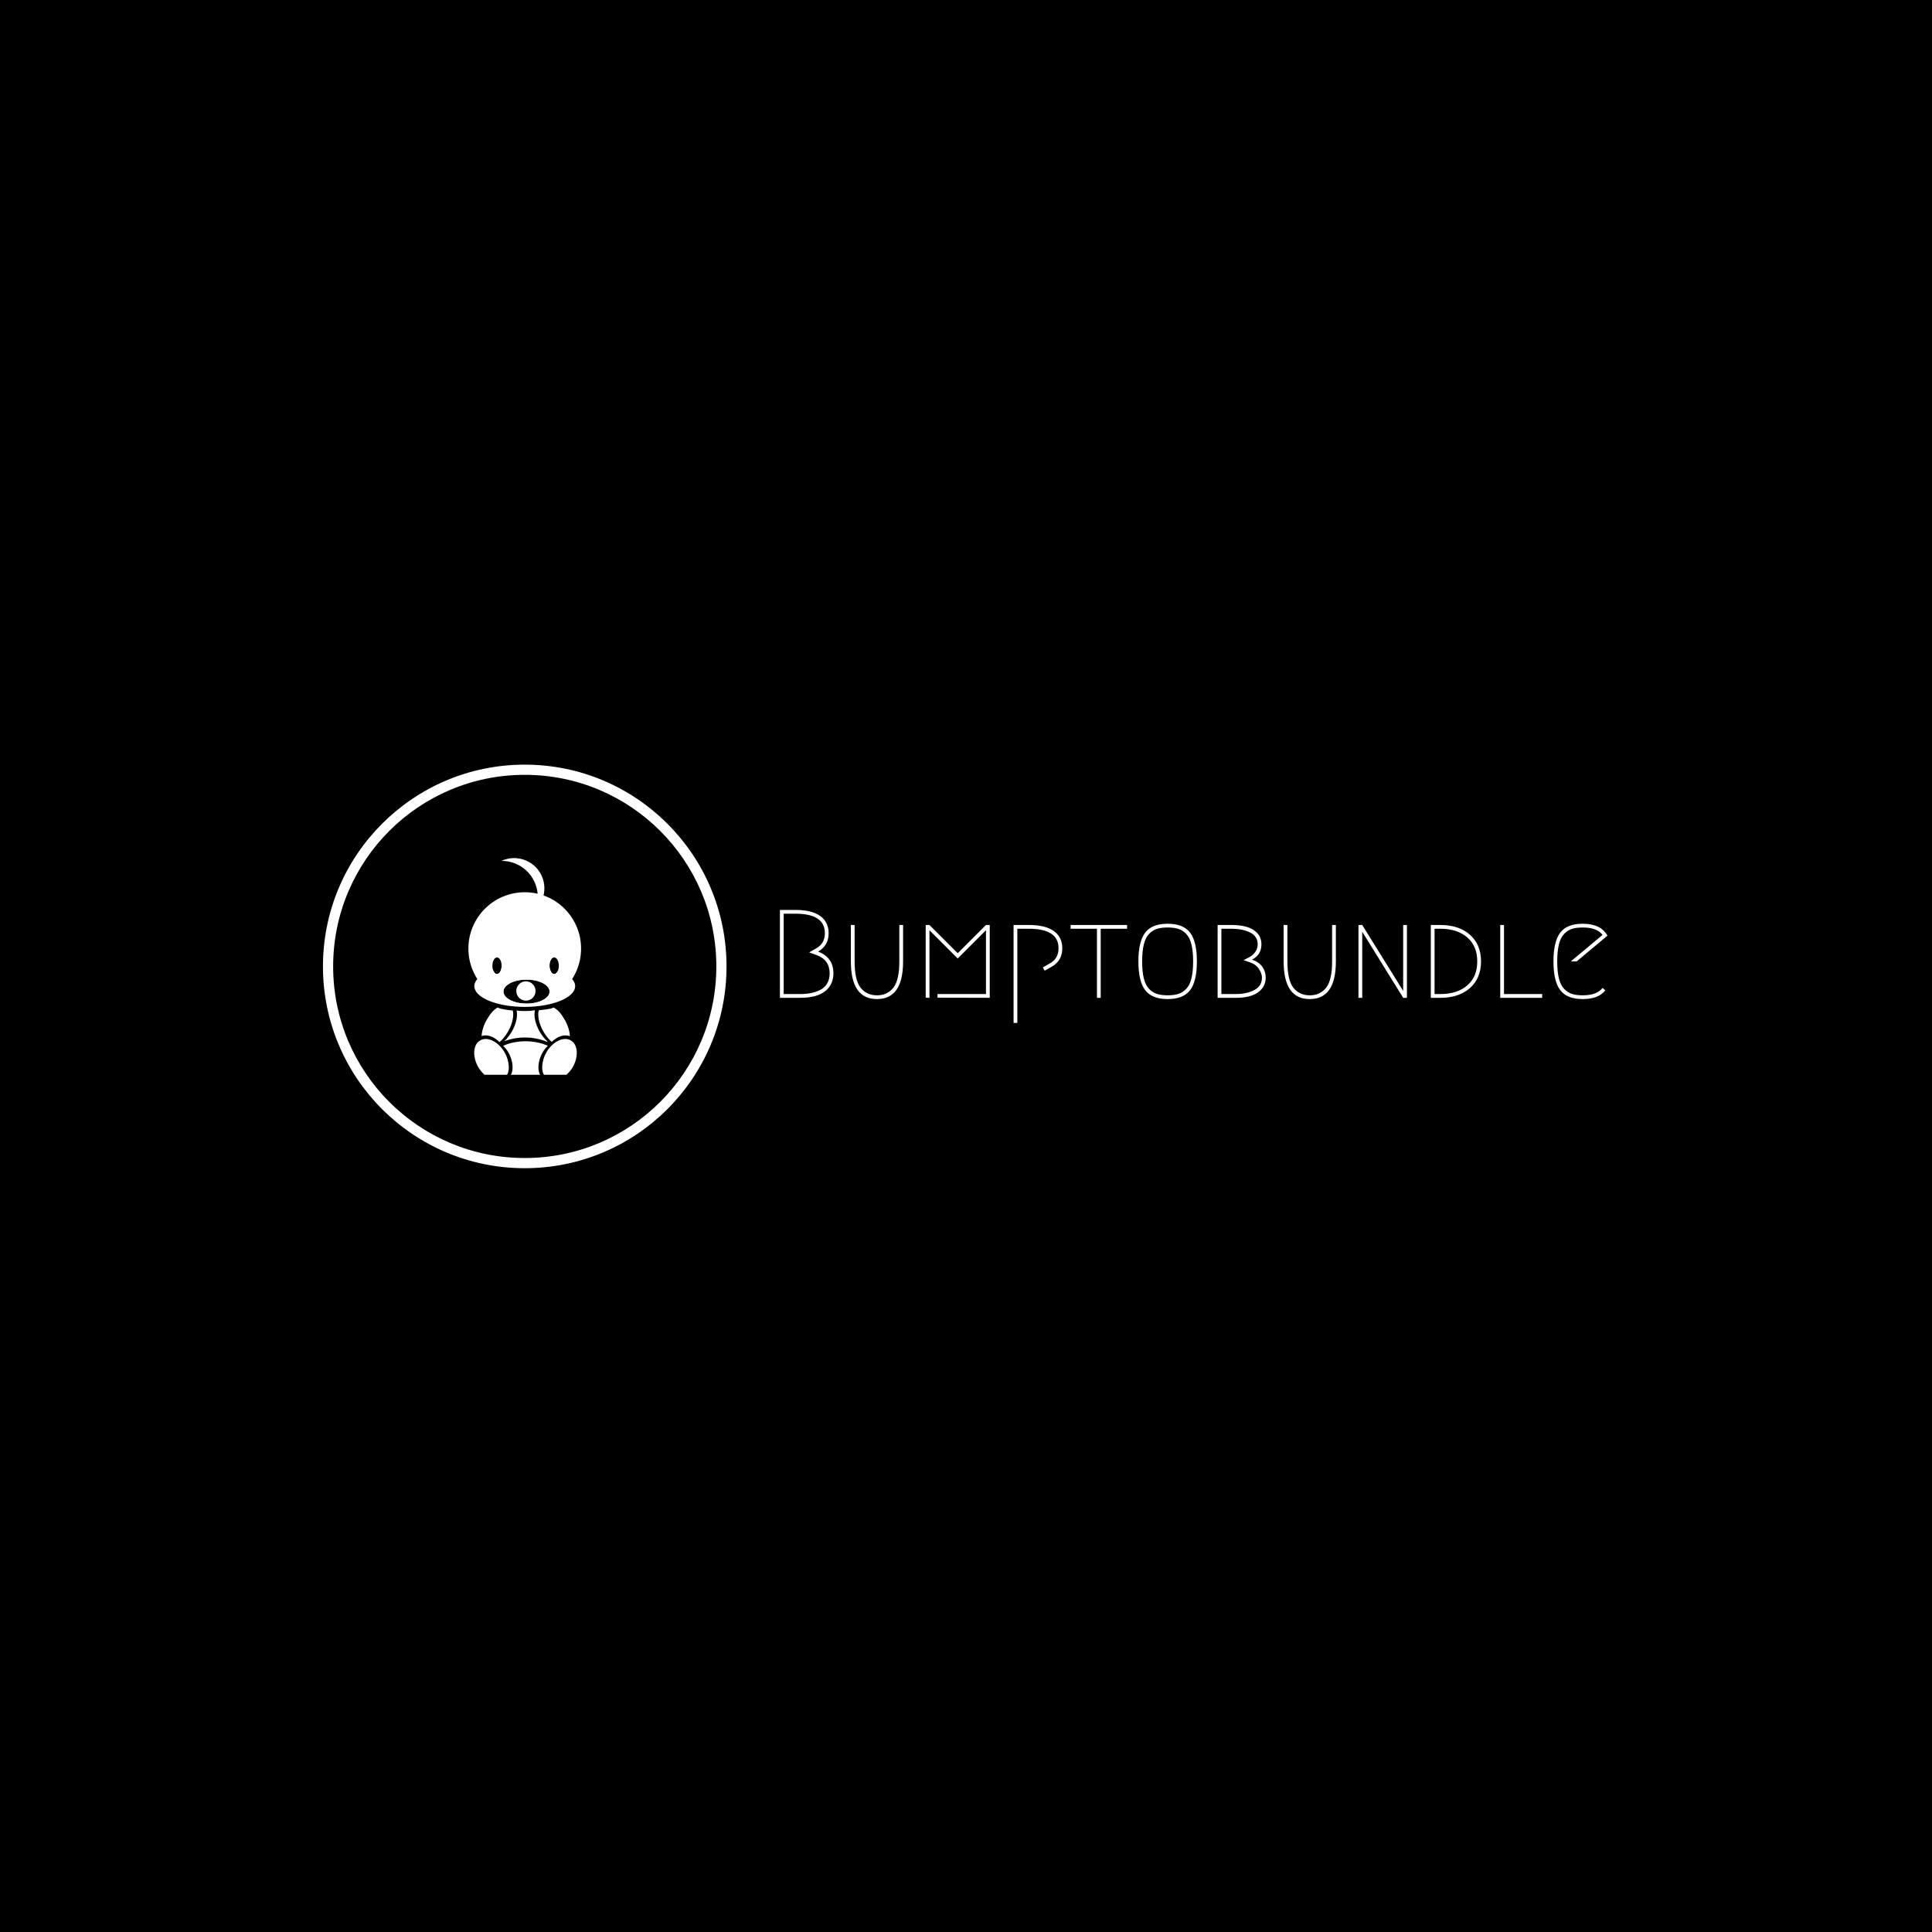
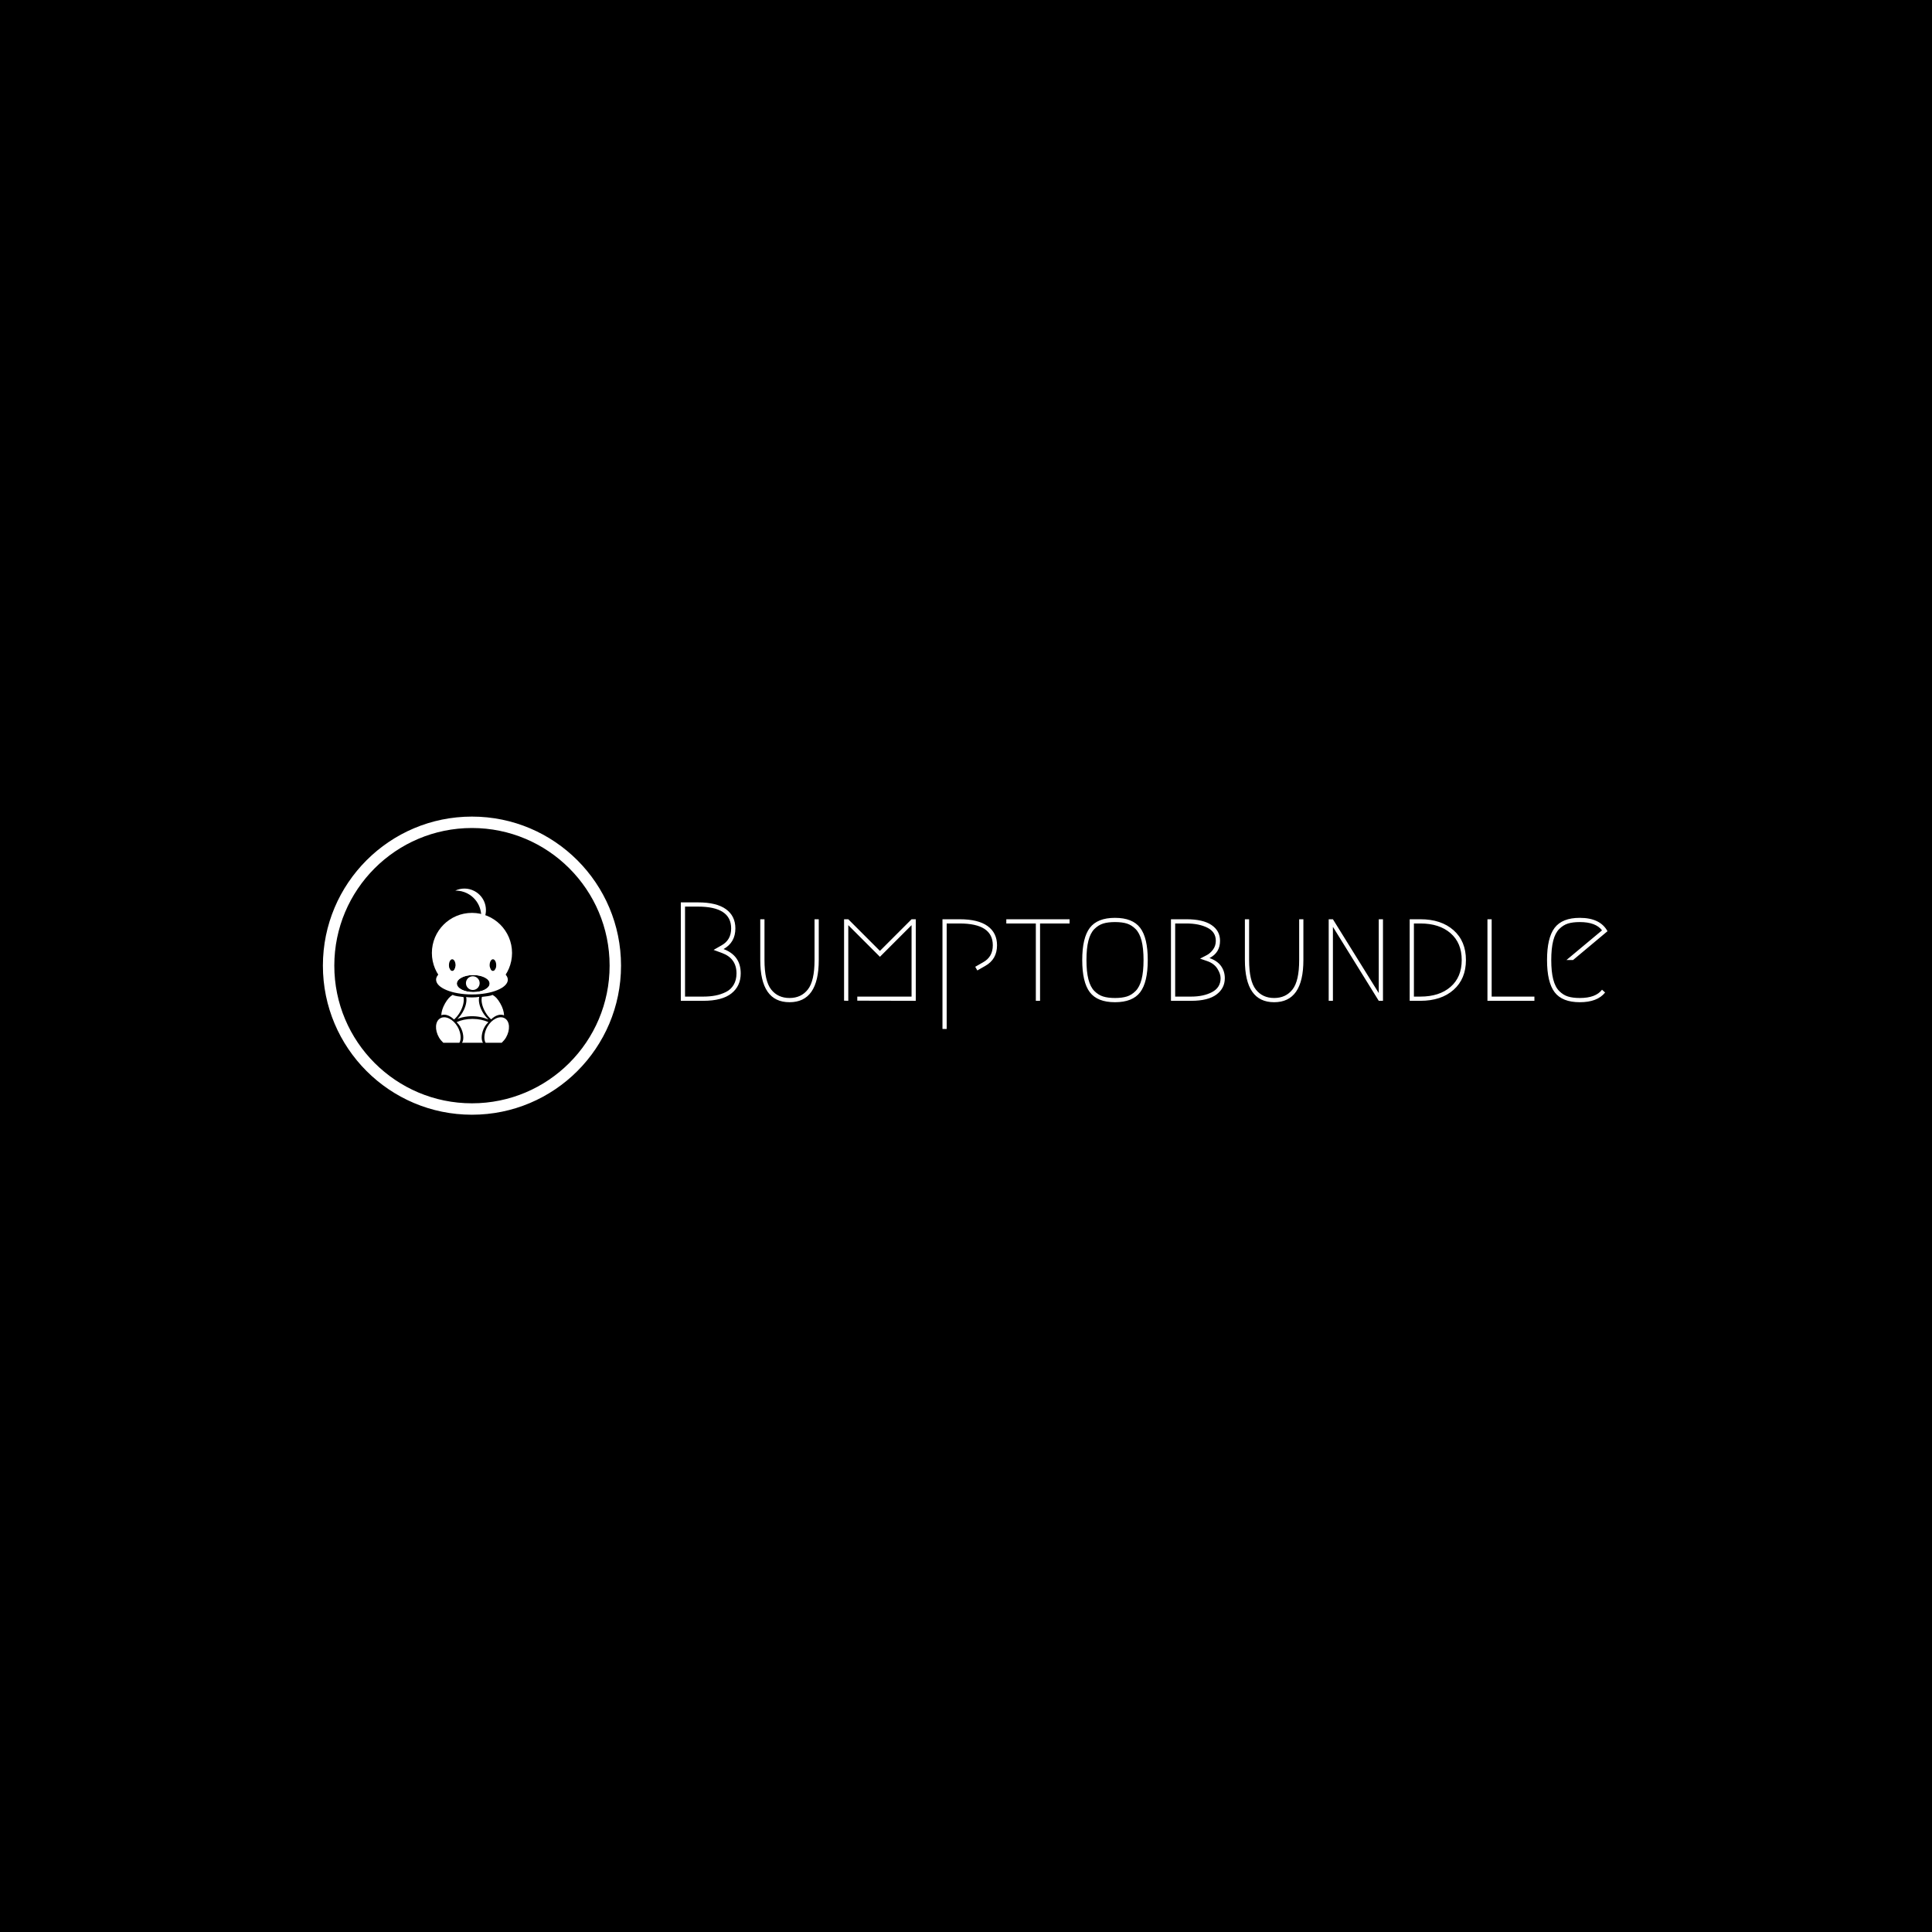
<svg xmlns="http://www.w3.org/2000/svg" version="1.1" width="1500" height="1500" viewBox="0 0 1500 1500">
  <rect width="1500" height="1500" fill="#000000" />
-   <g transform="matrix(0.6666667,0,0,0.6666667,249.3939,593.9975)">
-     <svg viewBox="0 0 396 124" data-background-color="#ffffff" preserveAspectRatio="xMidYMid meet" height="469" width="1500">
-       <g id="tight-bounds" transform="matrix(1,0,0,1,0.24,-0.1312198)">
-         <svg viewBox="0 0 395.52 124.262" height="124.262" width="395.52">
+   <g transform="matrix(0.6666667,0,0,0.6666667,249.3939,633.7337)">
+     <svg viewBox="0 0 396 92" data-background-color="#ffffff" preserveAspectRatio="xMidYMid meet" height="348" width="1500">
+       <g id="tight-bounds" transform="matrix(1,0,0,1,0.24,0.1055848)">
+         <svg viewBox="0 0 395.52 91.789" height="91.789" width="395.52">
          <g>
-             <svg viewBox="0 0 613.888 192.868" height="124.262" width="395.52">
-               <g transform="matrix(1,0,0,1,218.3684,69.43005)">
+             <svg viewBox="0 0 548.254 127.234" height="91.789" width="395.52">
+               <g transform="matrix(1,0,0,1,152.734,36.61286)">
                <svg viewBox="0 0 395.52 54.008" height="54.008" width="395.52">
                  <g id="textblocktransform">
                    <svg viewBox="0 0 395.52 54.008" height="54.008" width="395.52" id="textblock">
                      <g>
                        <svg viewBox="0 0 395.52 54.008" height="54.008" width="395.52">
                          <g transform="matrix(1,0,0,1,0,0)">
                            <svg width="395.52" viewBox="4.95 -35 329.52 45" height="54.008" data-palette-color="#555759">
                              <path d="M12.95 0L12.95 0 4.95 0 4.95-35 11.05-35Q17.65-35 21-32.58 24.35-30.15 24.35-25.75L24.35-25.75Q24.35-20.75 20.15-18.4L20.15-18.4Q26.25-16.1 26.25-9.75L26.25-9.75Q26.25-5.25 22.95-2.63 19.65 0 12.95 0ZM6.45-1.5L12.95-1.5Q15.3-1.5 17.25-1.88 19.2-2.25 20.98-3.13 22.75-4 23.75-5.7 24.75-7.4 24.75-9.75L24.75-9.75Q24.75-15.1 19.6-17L19.6-17 16.6-18.1 19.4-19.7Q22.85-21.6 22.85-25.75L22.85-25.75Q22.85-33.5 11.05-33.5L11.05-33.5 6.45-33.5 6.45-1.5ZM33.2-29L34.7-29 34.7-14.5Q34.7-7.05 37.07-4.03 39.45-1 43.6-1 47.75-1 50.12-4.03 52.5-7.05 52.5-14.5L52.5-14.5 52.5-29 54-29 54-14.5Q54 0.5 43.6 0.5 33.2 0.5 33.2-14.5L33.2-14.5 33.2-29ZM67.7-0.05L67.7-1.5 87-1.5 87-26.9 75.75-15.65 64.5-26.9 64.5 0 63-0.05 63-29 64.5-29 75.75-17.75 87-29 88.5-29 88.5 0 67.7-0.05ZM113.19-12.4L110.39-10.8 109.64-12.1 112.44-13.7Q115.89-15.6 115.89-19.75L115.89-19.75Q115.89-27.5 104.09-27.5L104.09-27.5 99.49-27.5 99.49 10 97.99 10 97.99-29 104.09-29Q110.69-29 114.04-26.58 117.39-24.15 117.39-19.75L117.39-19.75Q117.39-14.75 113.19-12.4L113.19-12.4ZM120.69-29L143.19-29 143.19-27.5 132.69-27.5 132.69 0 131.19 0 131.19-27.5 120.69-27.5 120.69-29ZM163.54-27.48Q161.84-28 159.34-28 156.84-28 155.14-27.48 153.44-26.95 152.01-25.53 150.59-24.1 149.89-21.38 149.19-18.65 149.19-14.5 149.19-10.35 149.89-7.63 150.59-4.9 152.01-3.48 153.44-2.05 155.14-1.53 156.84-1 159.34-1 161.84-1 163.54-1.53 165.24-2.05 166.66-3.48 168.09-4.9 168.79-7.63 169.49-10.35 169.49-14.5 169.49-18.65 168.79-21.38 168.09-24.1 166.66-25.53 165.24-26.95 163.54-27.48ZM168.29-3.05Q165.59 0.5 159.34 0.5 153.09 0.5 150.39-3.05 147.69-6.6 147.69-14.5 147.69-22.4 150.39-25.95 153.09-29.5 159.34-29.5 165.59-29.5 168.29-25.95 170.99-22.4 170.99-14.5 170.99-6.6 168.29-3.05ZM186.44 0L186.44 0 179.24 0 179.24-29 184.74-29Q190.64-29 193.66-26.95 196.69-24.9 196.69-21.35L196.69-21.35Q196.69-17.1 192.94-15.2L192.94-15.2Q195.69-14.25 197.04-12.38 198.39-10.5 198.39-8.05L198.39-8.05Q198.39-4.45 195.41-2.23 192.44 0 186.44 0ZM180.74-1.5L186.44-1.5Q190.84-1.5 193.86-3.1 196.89-4.7 196.89-8.05L196.89-8.05Q196.89-9.6 195.74-11.43 194.59-13.25 192.19-14.1L192.19-14.1 189.59-15 191.99-16.25Q193.24-16.9 194.21-18.23 195.19-19.55 195.19-21.35L195.19-21.35Q195.19-24.5 192.19-26 189.19-27.5 184.74-27.5L184.74-27.5 180.74-27.5 180.74-1.5ZM205.53-29L207.03-29 207.03-14.5Q207.03-7.05 209.41-4.03 211.78-1 215.93-1 220.08-1 222.46-4.03 224.83-7.05 224.83-14.5L224.83-14.5 224.83-29 226.33-29 226.33-14.5Q226.33 0.5 215.93 0.5 205.53 0.5 205.53-14.5L205.53-14.5 205.53-29ZM236.83 0L235.33 0 235.33-29 236.83-29 253.13-2.75 253.13-29 254.63-29 254.63 0 253.13 0 236.83-26.3 236.83 0ZM267.93 0L267.93 0 264.13 0 264.13-29 267.93-29Q275.33-29 279.73-25.1 284.13-21.2 284.13-14.5 284.13-7.8 279.73-3.9 275.33 0 267.93 0ZM265.63-1.5L267.93-1.5Q274.68-1.5 278.65-4.95 282.63-8.4 282.63-14.5 282.63-20.6 278.65-24.05 274.68-27.5 267.93-27.5L267.93-27.5 265.63-27.5 265.63-1.5ZM293.28-1.5L308.48-1.5 308.48 0 291.78 0 291.78-29 293.28-29 293.28-1.5ZM332.52-3.95L333.62-2.95Q330.87 0.5 324.62 0.5 318.37 0.5 315.67-3.05 312.97-6.6 312.97-14.5 312.97-22.4 315.67-25.95 318.37-29.5 324.62-29.5L324.62-29.5Q331.87-29.5 334.47-24.75L334.47-24.75 322.22-14.5 319.87-14.5 332.52-25.05Q330.32-28 324.62-28L324.62-28Q322.12-28 320.42-27.48 318.72-26.95 317.3-25.53 315.87-24.1 315.17-21.38 314.47-18.65 314.47-14.5 314.47-10.35 315.17-7.63 315.87-4.9 317.3-3.48 318.72-2.05 320.42-1.53 322.12-1 324.62-1L324.62-1Q330.32-1 332.52-3.95L332.52-3.95Z" opacity="1" transform="matrix(1,0,0,1,0,0)" fill="#ffffff" class="wordmark-text-0" data-fill-palette-color="primary" id="text-0" />
                            </svg>
                          </g>
                        </svg>
                      </g>
                    </svg>
                  </g>
                </svg>
              </g>
              <g>
-                 <svg viewBox="0 0 192.868 192.868" height="192.868" width="192.868">
+                 <svg viewBox="0 0 127.234 127.234" height="127.234" width="127.234">
                  <g>
                    <svg />
                  </g>
                  <g id="icon-0">
-                     <svg viewBox="0 0 192.868 192.868" height="192.868" width="192.868">
+                     <svg viewBox="0 0 127.234 127.234" height="127.234" width="127.234">
                      <g>
-                         <path d="M0 96.434c0-53.259 43.175-96.434 96.434-96.434 53.259 0 96.434 43.175 96.434 96.434 0 53.259-43.175 96.434-96.434 96.434-53.259 0-96.434-43.175-96.434-96.434zM96.434 187.998c50.569 0 91.564-40.994 91.564-91.564 0-50.569-40.994-91.564-91.564-91.563-50.569 0-91.564 40.994-91.563 91.563 0 50.569 40.994 91.564 91.563 91.564z" data-fill-palette-color="tertiary" fill="#ffffff" stroke="transparent" />
+                         <path d="M0 63.617c0-35.135 28.482-63.617 63.617-63.617 35.135 0 63.617 28.482 63.617 63.617 0 35.135-28.482 63.617-63.617 63.617-35.135 0-63.617-28.482-63.617-63.617zM63.617 122.363c32.445 0 58.746-26.302 58.746-58.746 0-32.445-26.302-58.746-58.746-58.746-32.445 0-58.746 26.302-58.746 58.746 0 32.445 26.302 58.746 58.746 58.746z" data-fill-palette-color="tertiary" fill="#ffffff" stroke="transparent" />
                      </g>
-                       <g transform="matrix(1,0,0,1,69.50897,44.65181)">
-                         <svg viewBox="0 0 53.85 103.565" height="103.565" width="53.85">
+                       <g transform="matrix(1,0,0,1,46.51101,30.7189)">
+                         <svg viewBox="0 0 34.212 65.796" height="65.796" width="34.212">
                          <g>
-                             <svg version="1.1" x="0" y="0" viewBox="27 1.379 50.24 96.621" enable-background="new 0 0 100 100" xml:space="preserve" width="53.85" height="103.565" class="icon-cg-0" data-fill-palette-color="accent" id="cg-0">
+                             <svg version="1.1" x="0" y="0" viewBox="27 1.379 50.24 96.621" enable-background="new 0 0 100 100" xml:space="preserve" width="34.212" height="65.796" class="icon-cg-0" data-fill-palette-color="accent" id="cg-0">
                              <path d="M49.333 4.475c7.32 3.827 10.45 12.52 7.497 20.041 0.983-0.967 1.838-2.098 2.515-3.386 3.455-6.605 0.897-14.761-5.709-18.213-3.874-2.026-8.279-1.983-11.959-0.269C44.257 2.608 46.885 3.194 49.333 4.475z" fill="#ffffff" data-fill-palette-color="accent" />
                              <path d="M52.122 16.612C38.247 16.612 27 27.86 27 41.732c0 13.874 11.247 25.123 25.122 25.123 13.871 0 25.118-11.249 25.118-25.123C77.24 27.86 65.993 16.612 52.122 16.612zM39.754 53.094c-1.136 0-2.056-1.655-2.056-3.701 0-2.045 0.92-3.705 2.056-3.705 1.138 0 2.059 1.66 2.059 3.705C41.813 51.438 40.892 53.094 39.754 53.094zM52.922 66.262c-5.683 0-10.286-2.396-10.286-5.35 0-2.954 4.604-5.35 10.286-5.35 5.68 0 10.284 2.396 10.284 5.35C63.206 63.865 58.602 66.262 52.922 66.262zM65.263 53.094c-1.135 0-2.057-1.655-2.057-3.701 0-2.045 0.922-3.705 2.057-3.705 1.14 0 2.061 1.66 2.061 3.705C67.323 51.438 66.402 53.094 65.263 53.094z" fill="#ffffff" data-fill-palette-color="accent" />
                              <circle cx="52.645" cy="60.639" r="4.3" fill="#ffffff" data-fill-palette-color="accent" />
                              <path d="M70.77 98c0.996-1 1.914-1.943 2.675-3.26 2.79-4.832 2.439-10.203-0.781-12.063-3.221-1.859-8.095 0.47-10.883 5.302C59.691 91.595 59.363 96 60.681 98H70.77z" fill="#ffffff" data-fill-palette-color="accent" />
                              <path d="M34.147 98h10.09c1.318-2 0.989-6.379-1.099-9.994-2.789-4.832-7.662-7.188-10.883-5.329-3.222 1.86-3.571 7.204-0.782 12.036C32.234 96.03 33.152 97 34.147 98z" fill="#ffffff" data-fill-palette-color="accent" />
                              <path d="M66.939 51.533c-0.374 0.941-0.983 1.561-1.677 1.561-0.927 0-1.703-1.113-1.959-2.635-3.296-0.781-7.106-1.234-11.182-1.234-3.746 0-7.27 0.383-10.374 1.05-0.22 1.617-1.026 2.819-1.994 2.819-0.75 0-1.399-0.729-1.758-1.809-5.092 1.697-8.353 4.289-8.353 7.195 0 5.109 10.064 9.254 22.479 9.254 12.411 0 22.477-4.145 22.477-9.254C74.599 55.71 71.625 53.23 66.939 51.533zM52.922 66.262c-5.683 0-10.286-2.395-10.286-5.35s4.604-5.35 10.286-5.35c5.68 0 10.284 2.395 10.284 5.35S58.602 66.262 52.922 66.262z" fill="#ffffff" data-fill-palette-color="accent" />
                              <path d="M62.415 85.081c-2.733-1.262-6.189-2.021-9.956-2.021-3.768 0-7.224 0.759-9.957 2.021 0.858 0.855 1.649 1.765 2.319 2.925C46.909 91.621 47.238 96 45.92 98h13.077c-1.317-2-0.989-6.379 1.099-9.994C60.766 86.846 61.557 85.937 62.415 85.081z" fill="#ffffff" data-fill-palette-color="accent" />
                              <g fill="#555759" data-fill-palette-color="accent">
                                <path d="M43.004 67.99c0 0.004-0.001 0.007-0.001 0.01 1.159 0.485 2.542 0.878 4.08 1.152C45.545 68.874 44.164 68.479 43.004 67.99z" fill="#ffffff" data-fill-palette-color="accent" />
                                <path d="M48.193 69.325c-0.348-0.047-0.69-0.099-1.024-0.158C47.504 69.226 47.845 69.278 48.193 69.325z" fill="#ffffff" data-fill-palette-color="accent" />
                                <path d="M58.809 78.801c-2.03-3.518-2.761-7.158-2.133-9.547 0.079-0.012 0.156-0.027 0.234-0.04-1.463 0.239-3.049 0.377-4.72 0.377-1.333 0-2.616-0.085-3.823-0.241 0.041 0.005 0.078 0.012 0.119 0.017 0.574 2.389-0.17 5.974-2.167 9.435-0.983 1.702-2.145 3.149-3.351 4.271 0.697-0.267 1.406-0.515 2.136-0.721 0.255-0.075 0.518-0.143 0.78-0.21 0.043-0.011 0.086-0.022 0.131-0.032 1.068-0.268 2.2-0.466 3.38-0.588 0.04-0.005 0.079-0.007 0.118-0.011 0.336-0.034 0.676-0.063 1.019-0.084 0.157-0.009 0.315-0.014 0.474-0.021 0.244-0.011 0.488-0.023 0.736-0.027 0.426-0.008 0.854-0.006 1.283 0.008 0.432 0.014 0.857 0.038 1.283 0.072 0.247 0.02 0.489 0.047 0.733 0.073 0.155 0.016 0.314 0.031 0.47 0.05 0.342 0.042 0.679 0.093 1.012 0.147 0.039 0.006 0.078 0.012 0.118 0.019 1.17 0.195 2.286 0.465 3.337 0.798 0.044 0.013 0.085 0.027 0.128 0.041 0.259 0.084 0.517 0.167 0.766 0.258 0.449 0.158 0.889 0.331 1.324 0.512 0.009-0.075 0.015-0.153 0.022-0.229C60.991 81.997 59.808 80.531 58.809 78.801z" fill="#ffffff" data-fill-palette-color="accent" />
                              </g>
                              <path d="M64.146 83.349c2.555-2.521 5.7-3.574 8.092-2.507-0.054-2.185-0.84-4.859-2.347-7.468C68.296 70.61 66.966 69.093 65 68c-1.479 0.829-4.258 0.889-6.641 1.254-0.627 2.389 0.103 6.029 2.133 9.547C61.557 80.646 62.831 82.194 64.146 83.349z" fill="#ffffff" data-fill-palette-color="accent" />
                              <path d="M40.864 83.445c1.356-1.163 2.674-2.745 3.771-4.645 1.999-3.461 2.742-7.046 2.167-9.435C44.295 69.057 41.61 68.816 40 68c-1.855 1.143-3.266 2.78-4.763 5.374-1.484 2.569-2.268 5.203-2.341 7.367C35.288 79.819 38.37 80.934 40.864 83.445z" fill="#ffffff" data-fill-palette-color="accent" />
                            </svg>
                          </g>
                        </svg>
                      </g>
                    </svg>
                  </g>
                </svg>
              </g>
            </svg>
          </g>
          <defs />
        </svg>
-         <rect width="395.52" height="124.262" fill="none" stroke="none" visibility="hidden" />
+         <rect width="395.52" height="91.789" fill="none" stroke="none" visibility="hidden" />
      </g>
    </svg>
  </g>
</svg>
